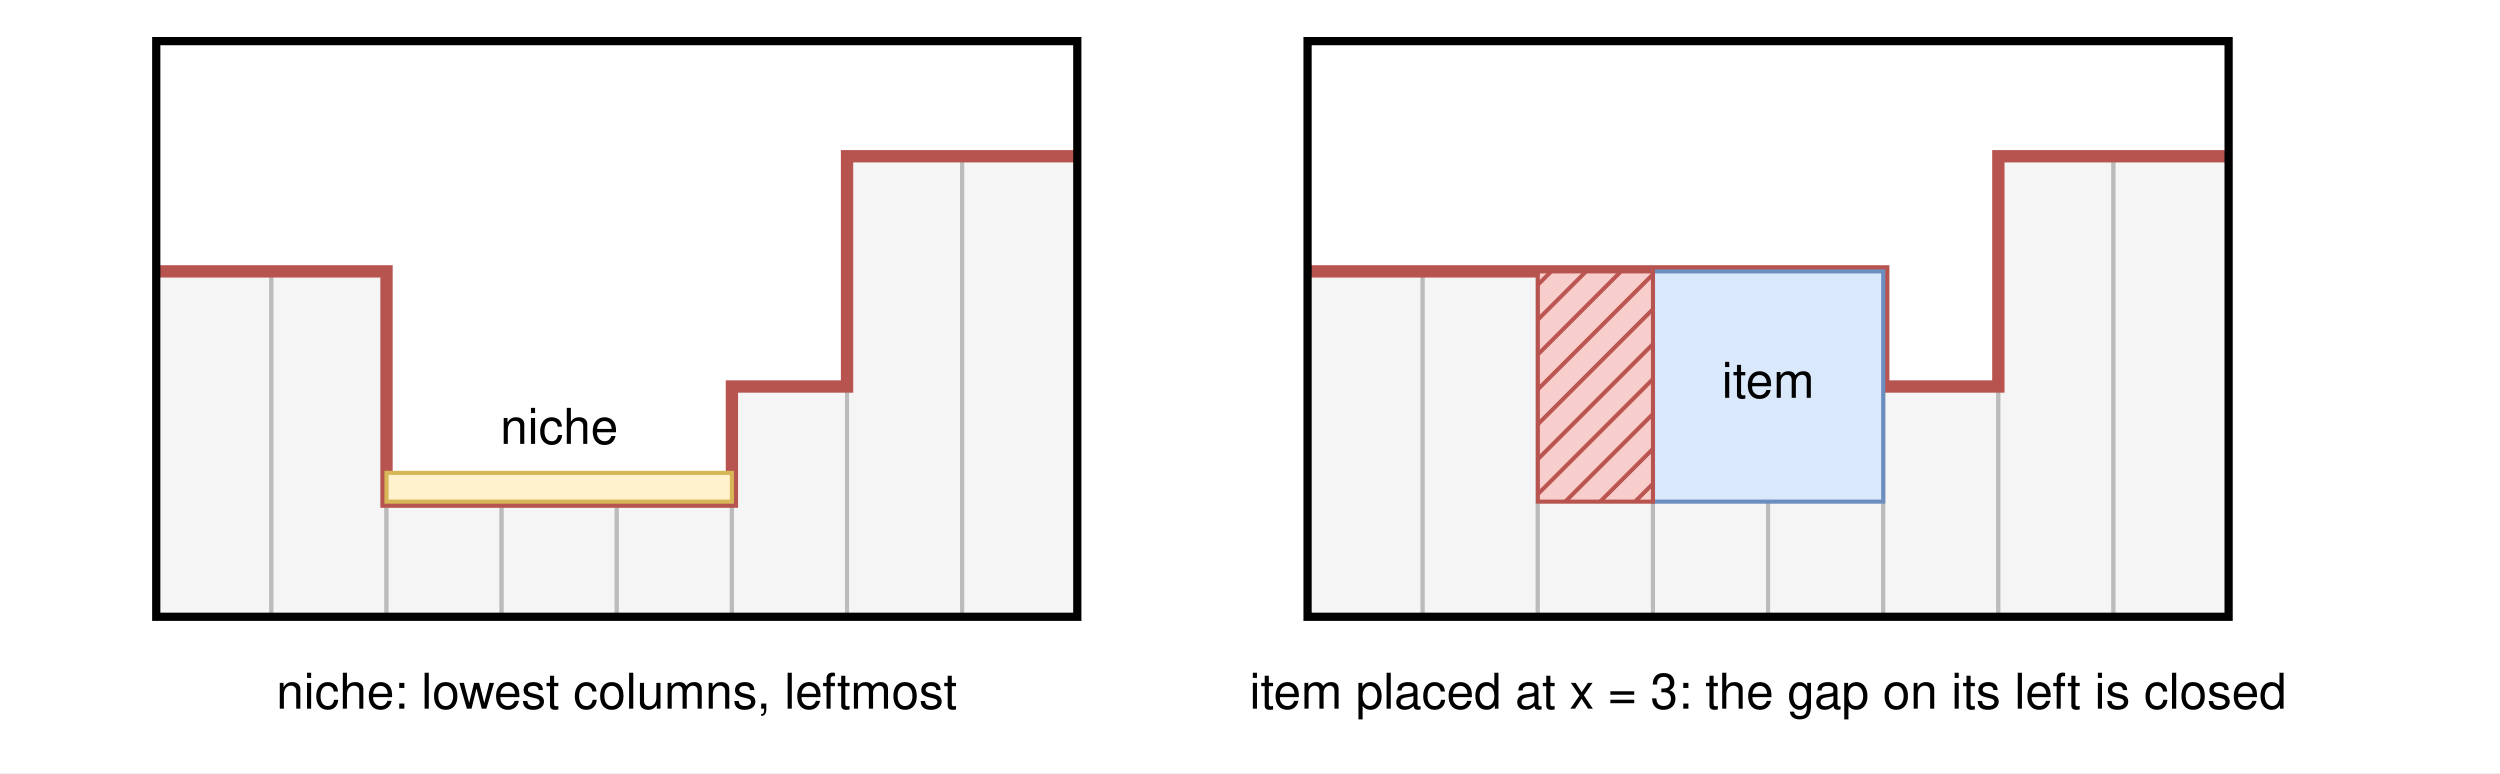
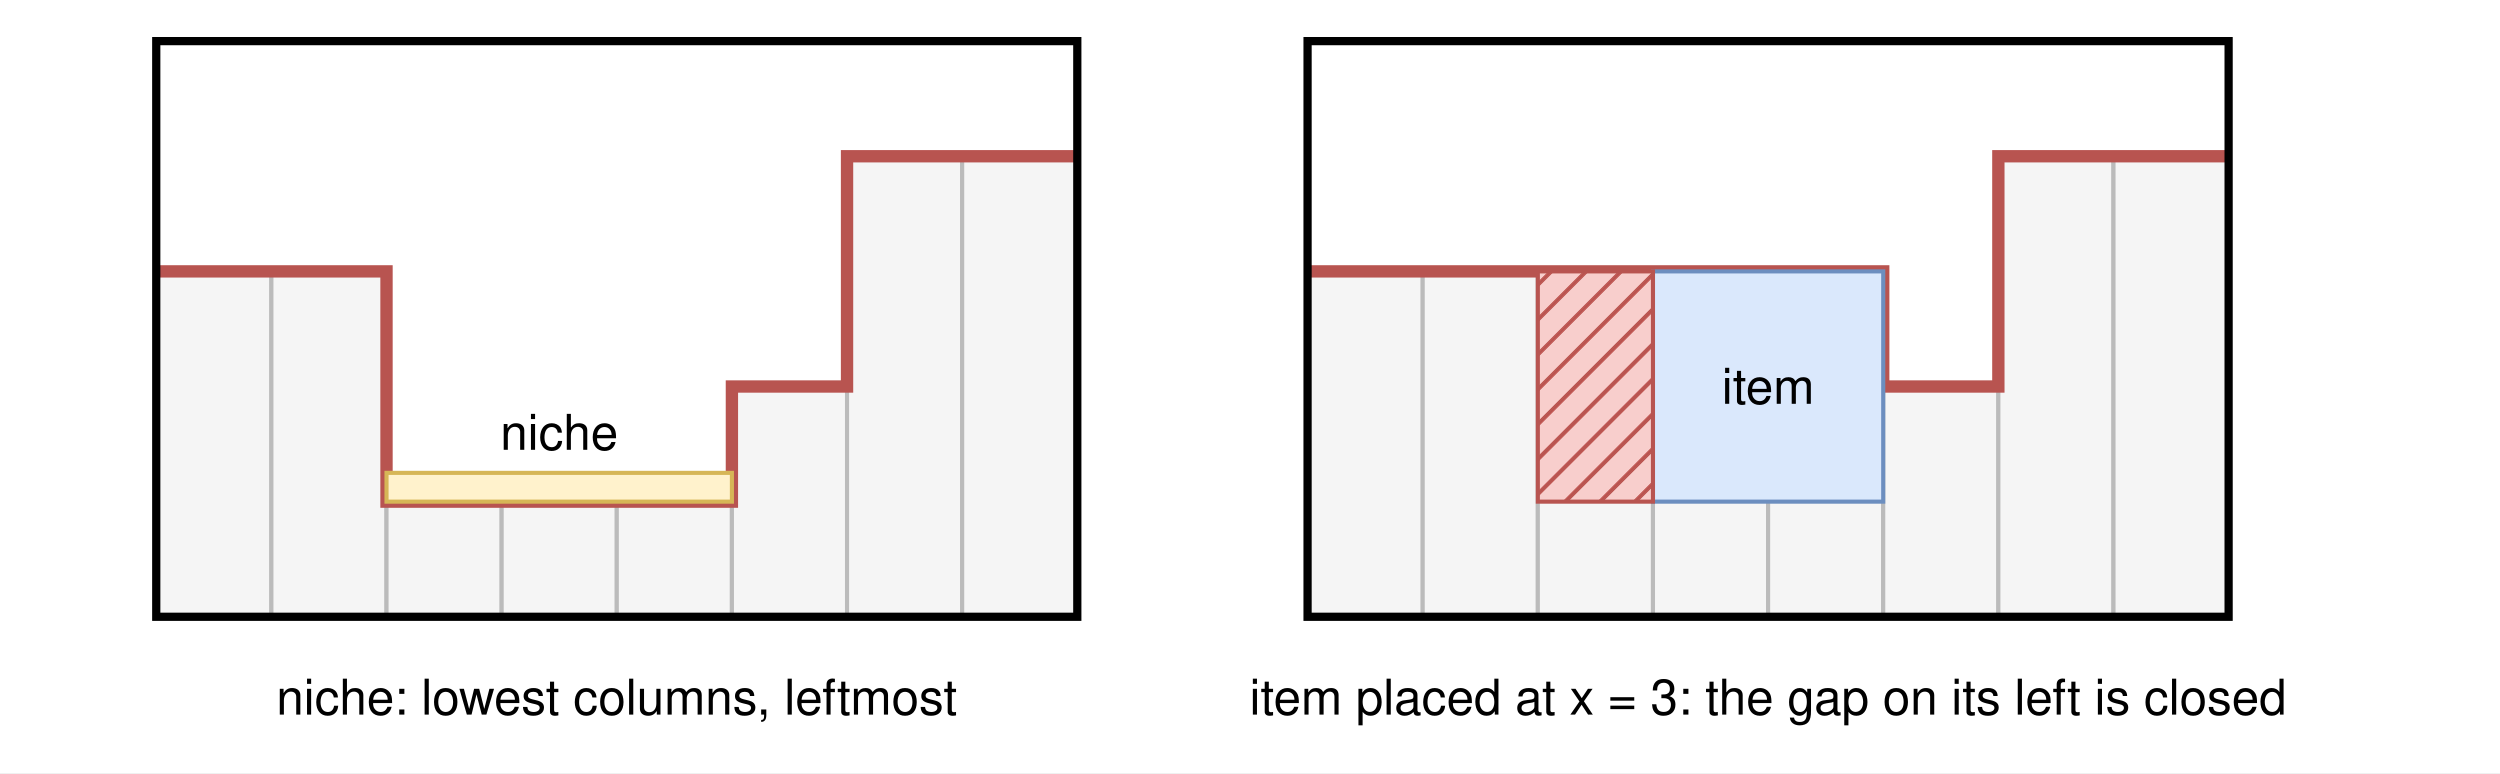
<svg xmlns="http://www.w3.org/2000/svg" width="608.0" height="188.0" viewBox="-38.0 -150 608.0 188.0">
  <defs>
    <pattern id="hatch0" width="6" height="6" patternUnits="userSpaceOnUse" patternTransform="rotate(45)">
      <line x1="0" y1="0" x2="0" y2="6" stroke="#b85450" stroke-width="2" />
    </pattern>
  </defs>
  <rect x="-38.0" y="-150" width="608.0" height="188.0" fill="#ffffff" />
  <rect x="0" y="-84" width="28" height="84" fill="#f5f5f5" stroke="#bbbbbb" stroke-width="1" />
  <rect x="28" y="-84" width="28" height="84" fill="#f5f5f5" stroke="#bbbbbb" stroke-width="1" />
  <rect x="56" y="-28" width="28" height="28" fill="#f5f5f5" stroke="#bbbbbb" stroke-width="1" />
  <rect x="84" y="-28" width="28" height="28" fill="#f5f5f5" stroke="#bbbbbb" stroke-width="1" />
  <rect x="112" y="-28" width="28" height="28" fill="#f5f5f5" stroke="#bbbbbb" stroke-width="1" />
  <rect x="140" y="-56" width="28" height="56" fill="#f5f5f5" stroke="#bbbbbb" stroke-width="1" />
  <rect x="168" y="-112" width="28" height="112" fill="#f5f5f5" stroke="#bbbbbb" stroke-width="1" />
  <rect x="196" y="-112" width="28" height="112" fill="#f5f5f5" stroke="#bbbbbb" stroke-width="1" />
  <polyline points="0,-84 28,-84 28,-84 56,-84 56,-28 84,-28 84,-28 112,-28 112,-28 140,-28 140,-56 168,-56 168,-112 196,-112 196,-112 224,-112" fill="none" stroke="#b85450" stroke-width="3" />
  <rect x="0" y="-140" width="224" height="140" fill="none" stroke="#000000" stroke-width="2" />
  <rect x="56" y="-35.0" width="84" height="7.0" fill="#fff2cc" stroke="#d6b656" stroke-width="1" />
-   <text font-family="Helvetica, Arial, sans-serif" font-size="12" fill="#000000" text-anchor="middle" dominant-baseline="central">
-     <tspan x="98.0" y="-44.8">niche</tspan>
+   <text font-family="Helvetica, Arial, sans-serif" font-size="12" fill="#000000" text-anchor="middle">
+     <tspan x="98.0" y="-40.6">niche</tspan>
  </text>
-   <text font-family="Helvetica, Arial, sans-serif" font-size="12" fill="#000000" text-anchor="middle" dominant-baseline="central">
-     <tspan x="112.0" y="19.6">niche: lowest columns, leftmost</tspan>
+   <text font-family="Helvetica, Arial, sans-serif" font-size="12" fill="#000000" text-anchor="middle">
+     <tspan x="112.0" y="23.8">niche: lowest columns, leftmost</tspan>
  </text>
  <rect x="280" y="-84" width="28" height="84" fill="#f5f5f5" stroke="#bbbbbb" stroke-width="1" />
  <rect x="308" y="-84" width="28" height="84" fill="#f5f5f5" stroke="#bbbbbb" stroke-width="1" />
  <rect x="336" y="-84" width="28" height="84" fill="#f5f5f5" stroke="#bbbbbb" stroke-width="1" />
  <rect x="364" y="-84" width="28" height="84" fill="#f5f5f5" stroke="#bbbbbb" stroke-width="1" />
  <rect x="392" y="-84" width="28" height="84" fill="#f5f5f5" stroke="#bbbbbb" stroke-width="1" />
  <rect x="420" y="-56" width="28" height="56" fill="#f5f5f5" stroke="#bbbbbb" stroke-width="1" />
  <rect x="448" y="-112" width="28" height="112" fill="#f5f5f5" stroke="#bbbbbb" stroke-width="1" />
  <rect x="476" y="-112" width="28" height="112" fill="#f5f5f5" stroke="#bbbbbb" stroke-width="1" />
  <polyline points="280,-84 308,-84 308,-84 336,-84 336,-84 364,-84 364,-84 392,-84 392,-84 420,-84 420,-56 448,-56 448,-112 476,-112 476,-112 504,-112" fill="none" stroke="#b85450" stroke-width="3" />
  <rect x="280" y="-140" width="224" height="140" fill="none" stroke="#000000" stroke-width="2" />
  <rect x="364" y="-84" width="56" height="56" fill="#dae8fc" stroke="#6c8ebf" stroke-width="1" />
-   <text font-family="Helvetica, Arial, sans-serif" font-size="12" fill="#000000" text-anchor="middle" dominant-baseline="central">
-     <tspan x="392.0" y="-56.0">item</tspan>
+   <text font-family="Helvetica, Arial, sans-serif" font-size="12" fill="#000000" text-anchor="middle">
+     <tspan x="392.0" y="-51.8">item</tspan>
  </text>
  <rect x="336" y="-84" width="28" height="56" fill="#f8cecc" />
  <rect x="336" y="-84" width="28" height="56" fill="url(#hatch0)" stroke="#b85450" stroke-width="1" />
-   <text font-family="Helvetica, Arial, sans-serif" font-size="12" fill="#000000" text-anchor="middle" dominant-baseline="central">
-     <tspan x="392.0" y="19.6">item placed at x = 3: the gap on its left is closed</tspan>
+   <text font-family="Helvetica, Arial, sans-serif" font-size="12" fill="#000000" text-anchor="middle">
+     <tspan x="392.0" y="23.8">item placed at x = 3: the gap on its left is closed</tspan>
  </text>
</svg>
